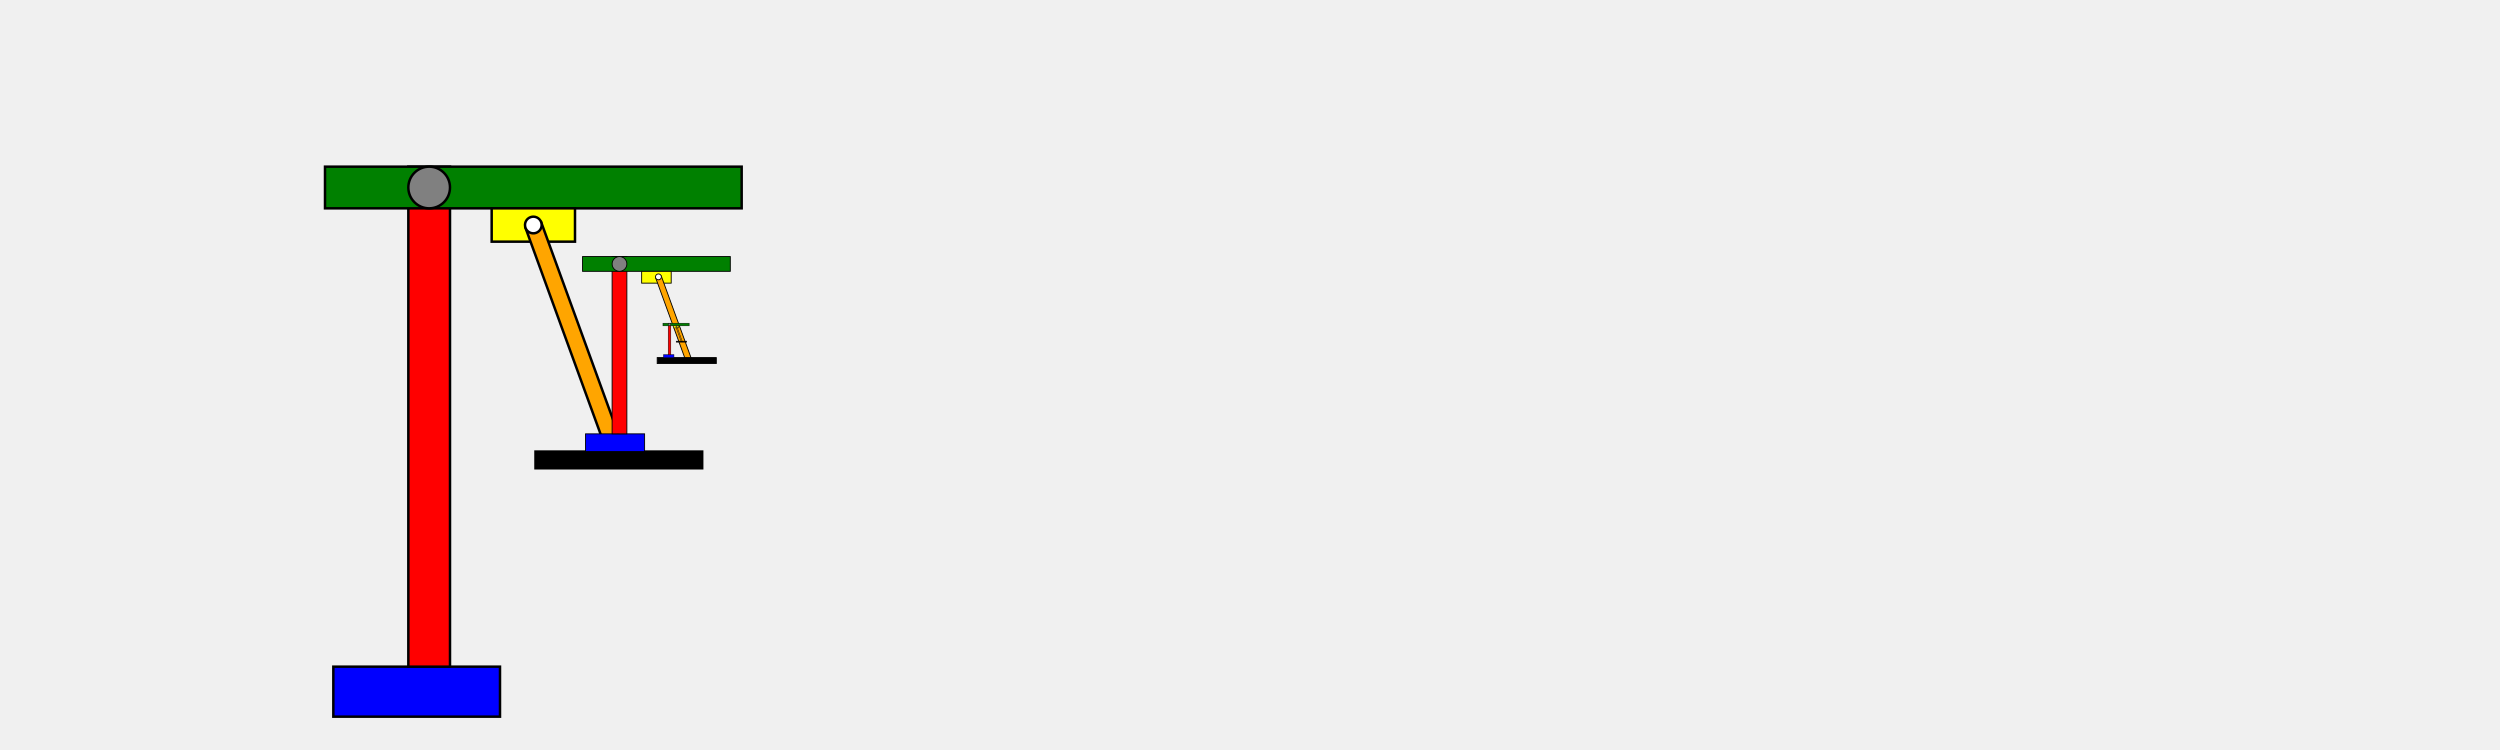
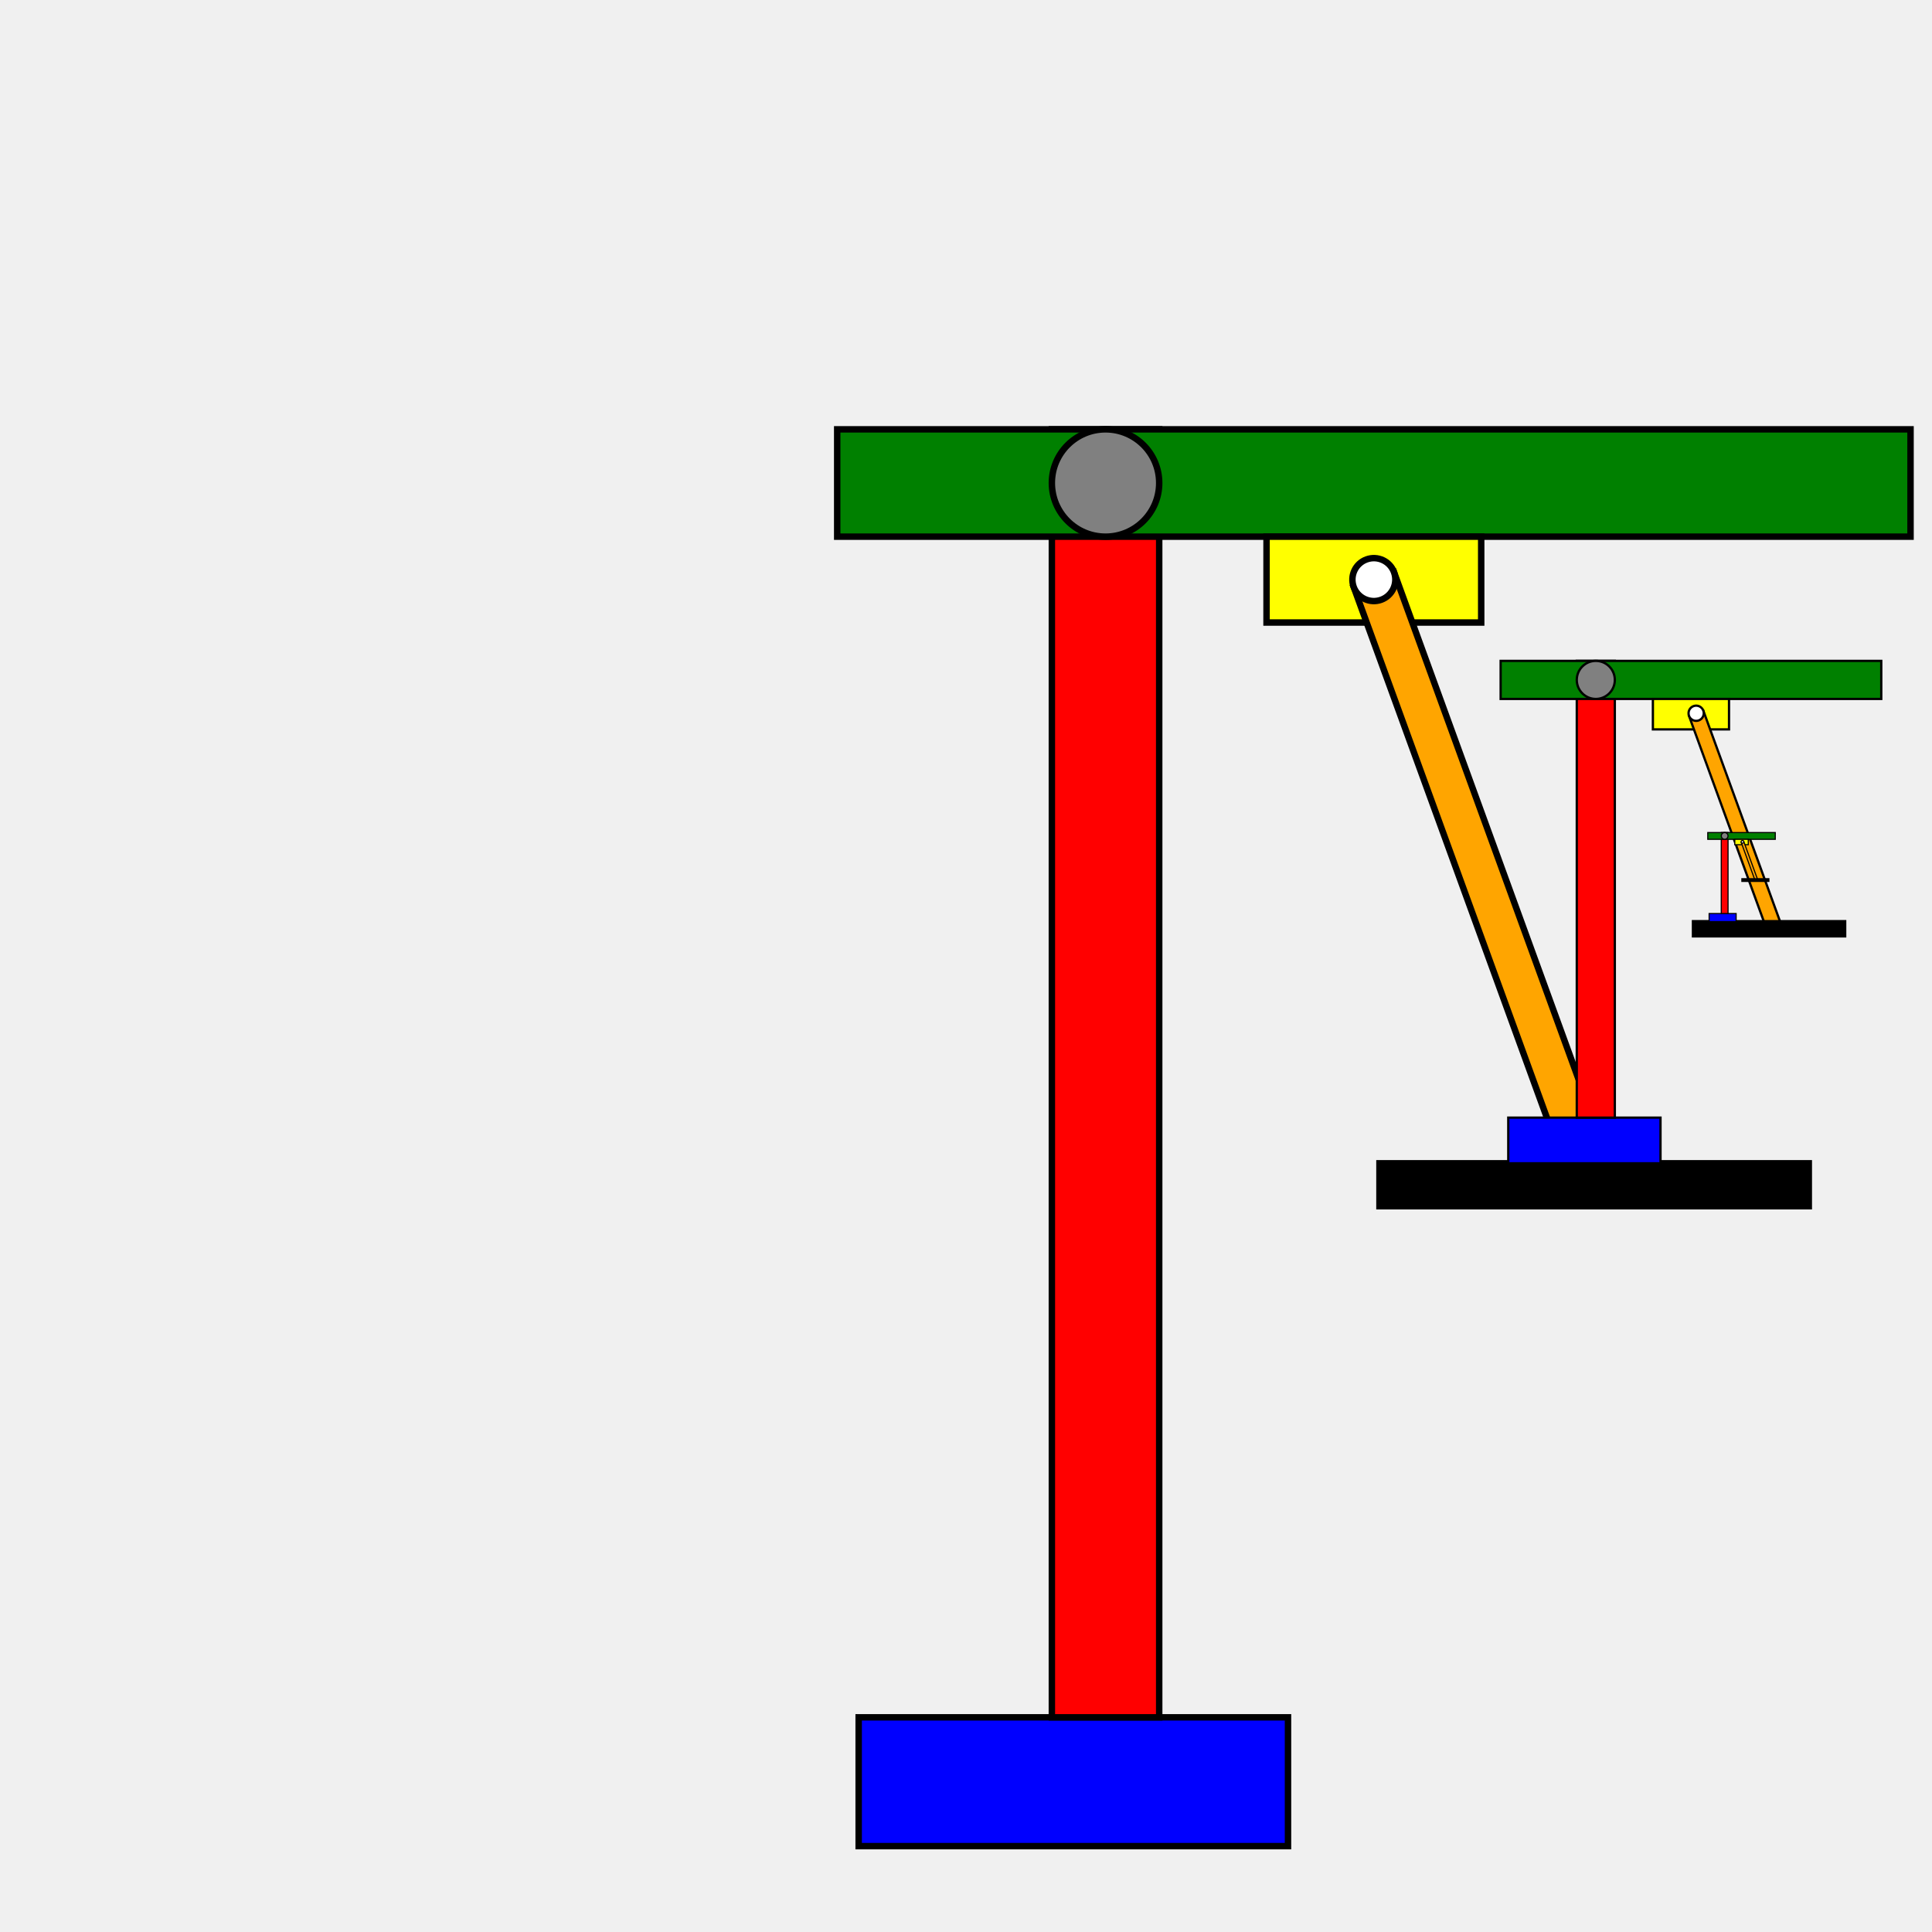
- <svg xmlns="http://www.w3.org/2000/svg" width="3000" height="900">
+ <svg xmlns="http://www.w3.org/2000/svg" width="900" height="900">
  <rect x="400" y="800" width="200" height="60" stroke="black" stroke-width="3" fill="blue" />
  <rect x="490" y="200" width="50" height="600" stroke="black" stroke-width="3" fill="red" />
  <g transform="rotate(0,515,225)">
    <rect x="390" y="200" width="500" height="50" stroke="black" stroke-width="3" fill="green" />
  </g>
  <circle cx="515" cy="225" r="25" stroke="black" stroke-width="3" fill="grey" />
  <g>
    <rect x="590" y="250" width="100" height="40" stroke="black" stroke-width="3" fill="yellow" />
  </g>
  <g transform="rotate(-20,640,270)">
    <rect x="630" y="270" width="20" height="300" stroke="black" stroke-width="3" fill="orange" />
    <circle cx="640" cy="270" r="10" stroke="black" stroke-width="3" fill="white" />
  </g>
  <g>
    <rect x="642.606" y="541.908" width="200" height="20" stroke="black" stroke-width="3" fill="black" />
  </g>
  <rect x="702.606" y="520.631" width="70.922" height="21.277" stroke="black" stroke-width="1.064" fill="blue" />
  <rect x="734.521" y="307.866" width="17.73" height="212.765" stroke="black" stroke-width="1.064" fill="red" />
  <rect x="699.06" y="307.866" width="177.305" height="17.73" stroke="black" stroke-width="1.064" fill="green" transform="rotate(0,743.3861,316.731)" />
  <circle cx="743.386" cy="316.731" r="8.865" stroke="black" stroke-width="1.064" fill="grey" />
  <g>
    <rect x="769.982" y="325.596" width="35.461" height="14.184" stroke="black" stroke-width="1.064" fill="yellow" />
  </g>
  <g transform="rotate(-20,787.7122,325.5962)">
    <rect x="784.166" y="332.688" width="7.092" height="106.383" stroke="black" stroke-width="1.064" fill="orange" />
    <circle cx="787.712" cy="332.688" r="3.546" stroke="black" stroke-width="1.064" fill="white" />
  </g>
  <g>
    <rect x="788.636" y="429.109" width="70.922" height="7.092" stroke="black" stroke-width="1.064" fill="black" />
  </g>
  <rect x="796.181" y="425.563" width="12.575" height="3.772" stroke="black" stroke-width="0.532" fill="blue" />
  <rect x="801.84" y="387.839" width="3.144" height="37.724" stroke="black" stroke-width="0.532" fill="red" />
  <rect x="795.552" y="387.839" width="31.437" height="3.144" stroke="black" stroke-width="0.532" fill="green" transform="rotate(0,803.4117,389.4108)" />
  <circle cx="803.412" cy="389.411" r="1.572" stroke="black" stroke-width="0.532" fill="grey" />
  <g>
    <rect x="808.127" y="390.983" width="6.287" height="2.515" stroke="black" stroke-width="0.532" fill="yellow" />
  </g>
  <g transform="rotate(-20,811.2709,390.9827)">
    <rect x="810.642" y="392.24" width="1.257" height="18.862" stroke="black" stroke-width="0.532" fill="orange" />
    <circle cx="811.271" cy="392.24" r="0.629" stroke="black" stroke-width="0.532" fill="white" />
  </g>
  <g>
    <rect x="811.435" y="409.336" width="12.575" height="1.257" stroke="black" stroke-width="0.532" fill="black" />
  </g>
</svg>
